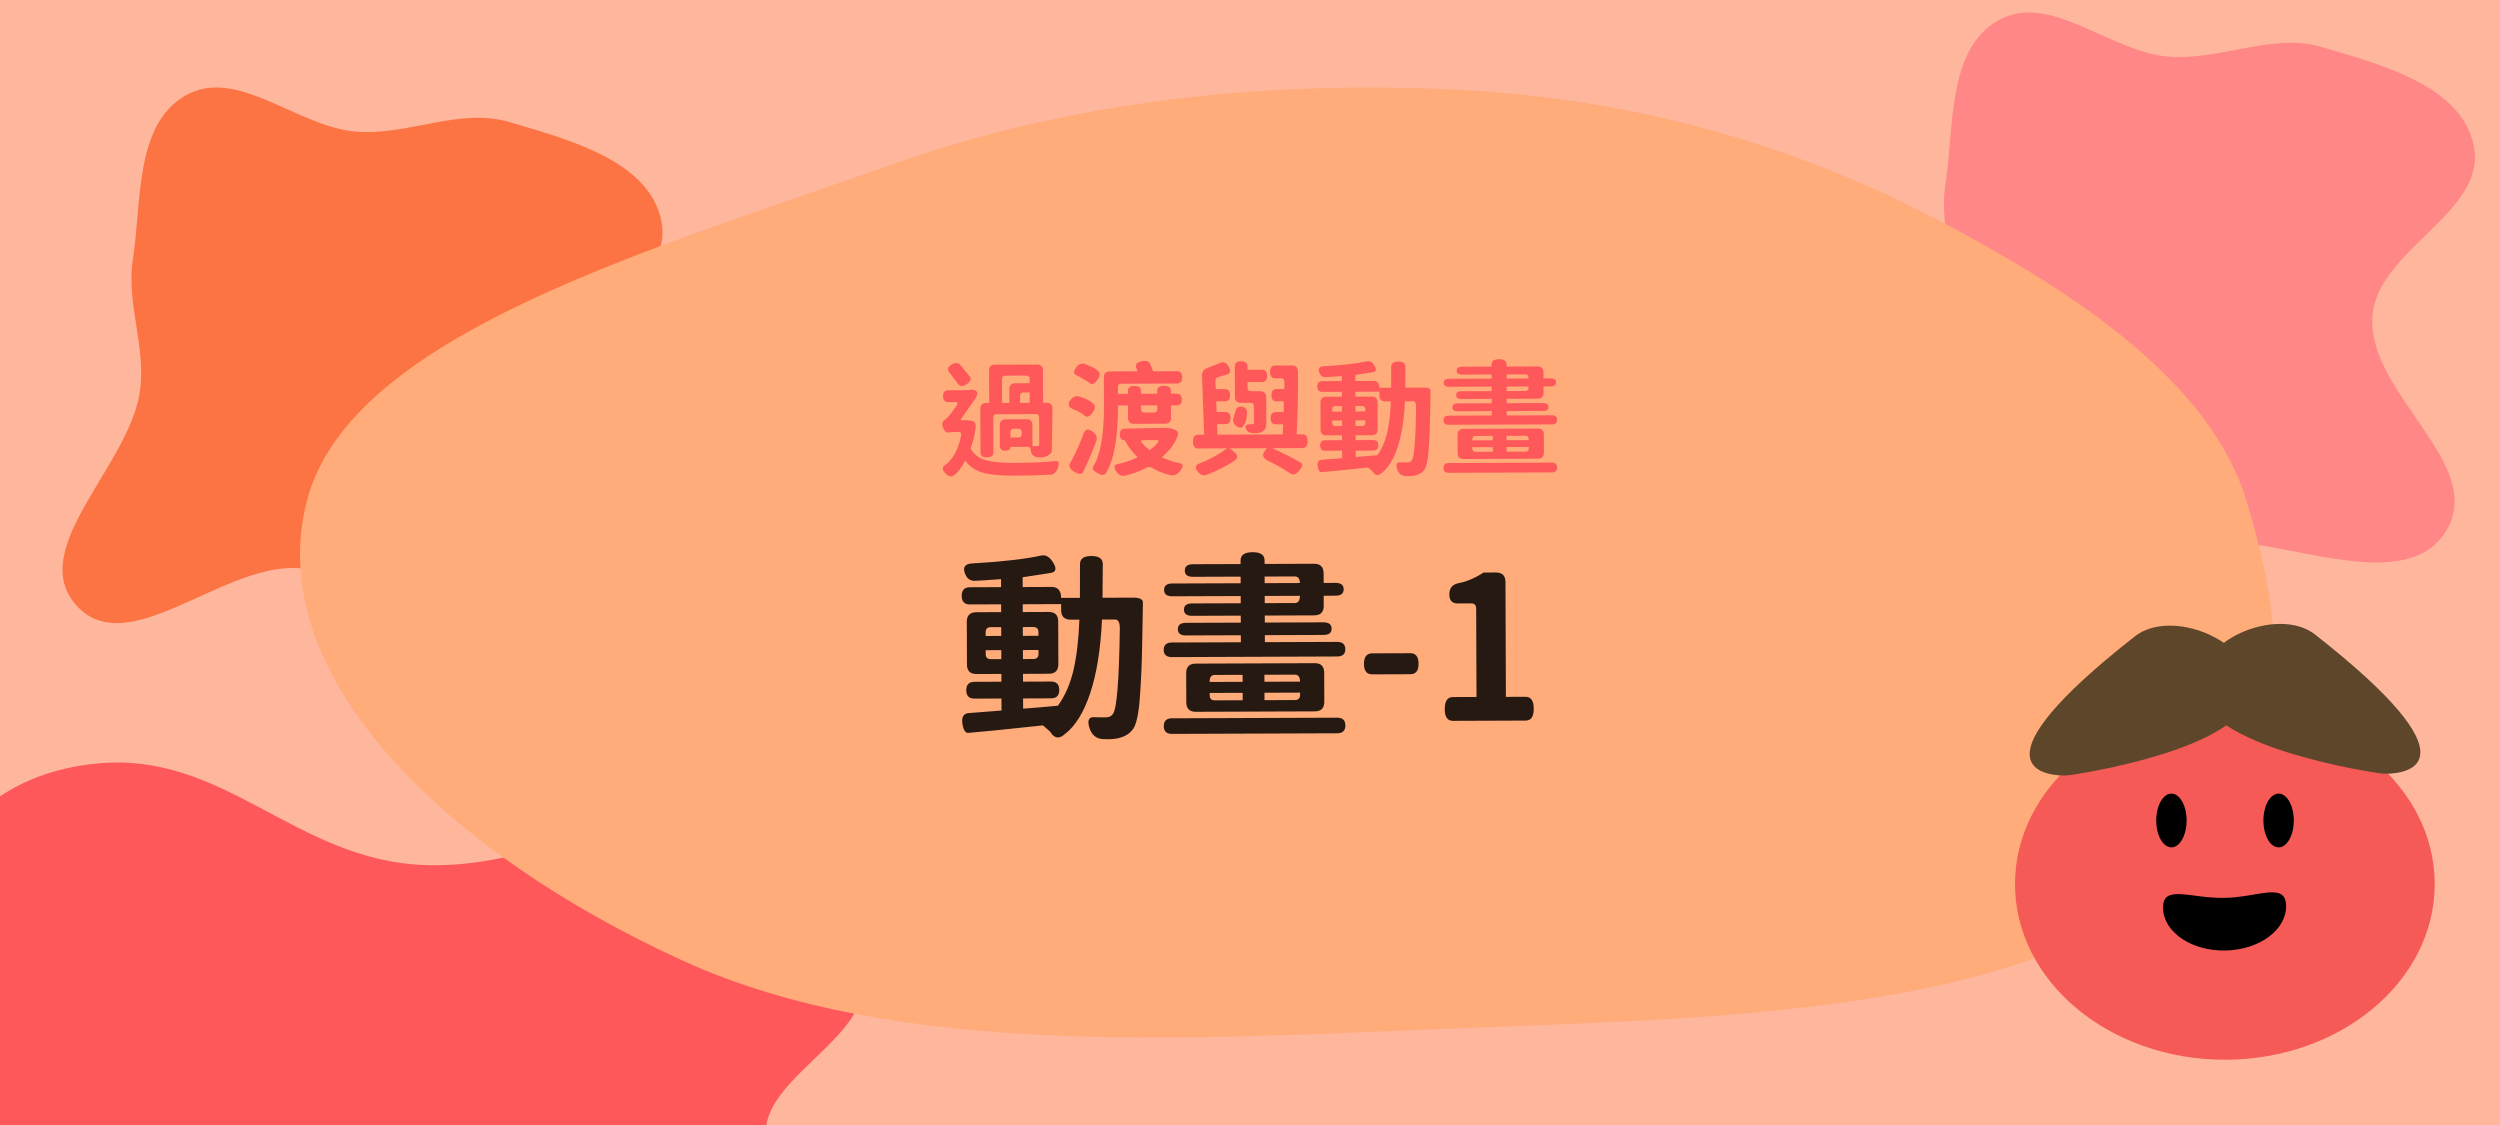
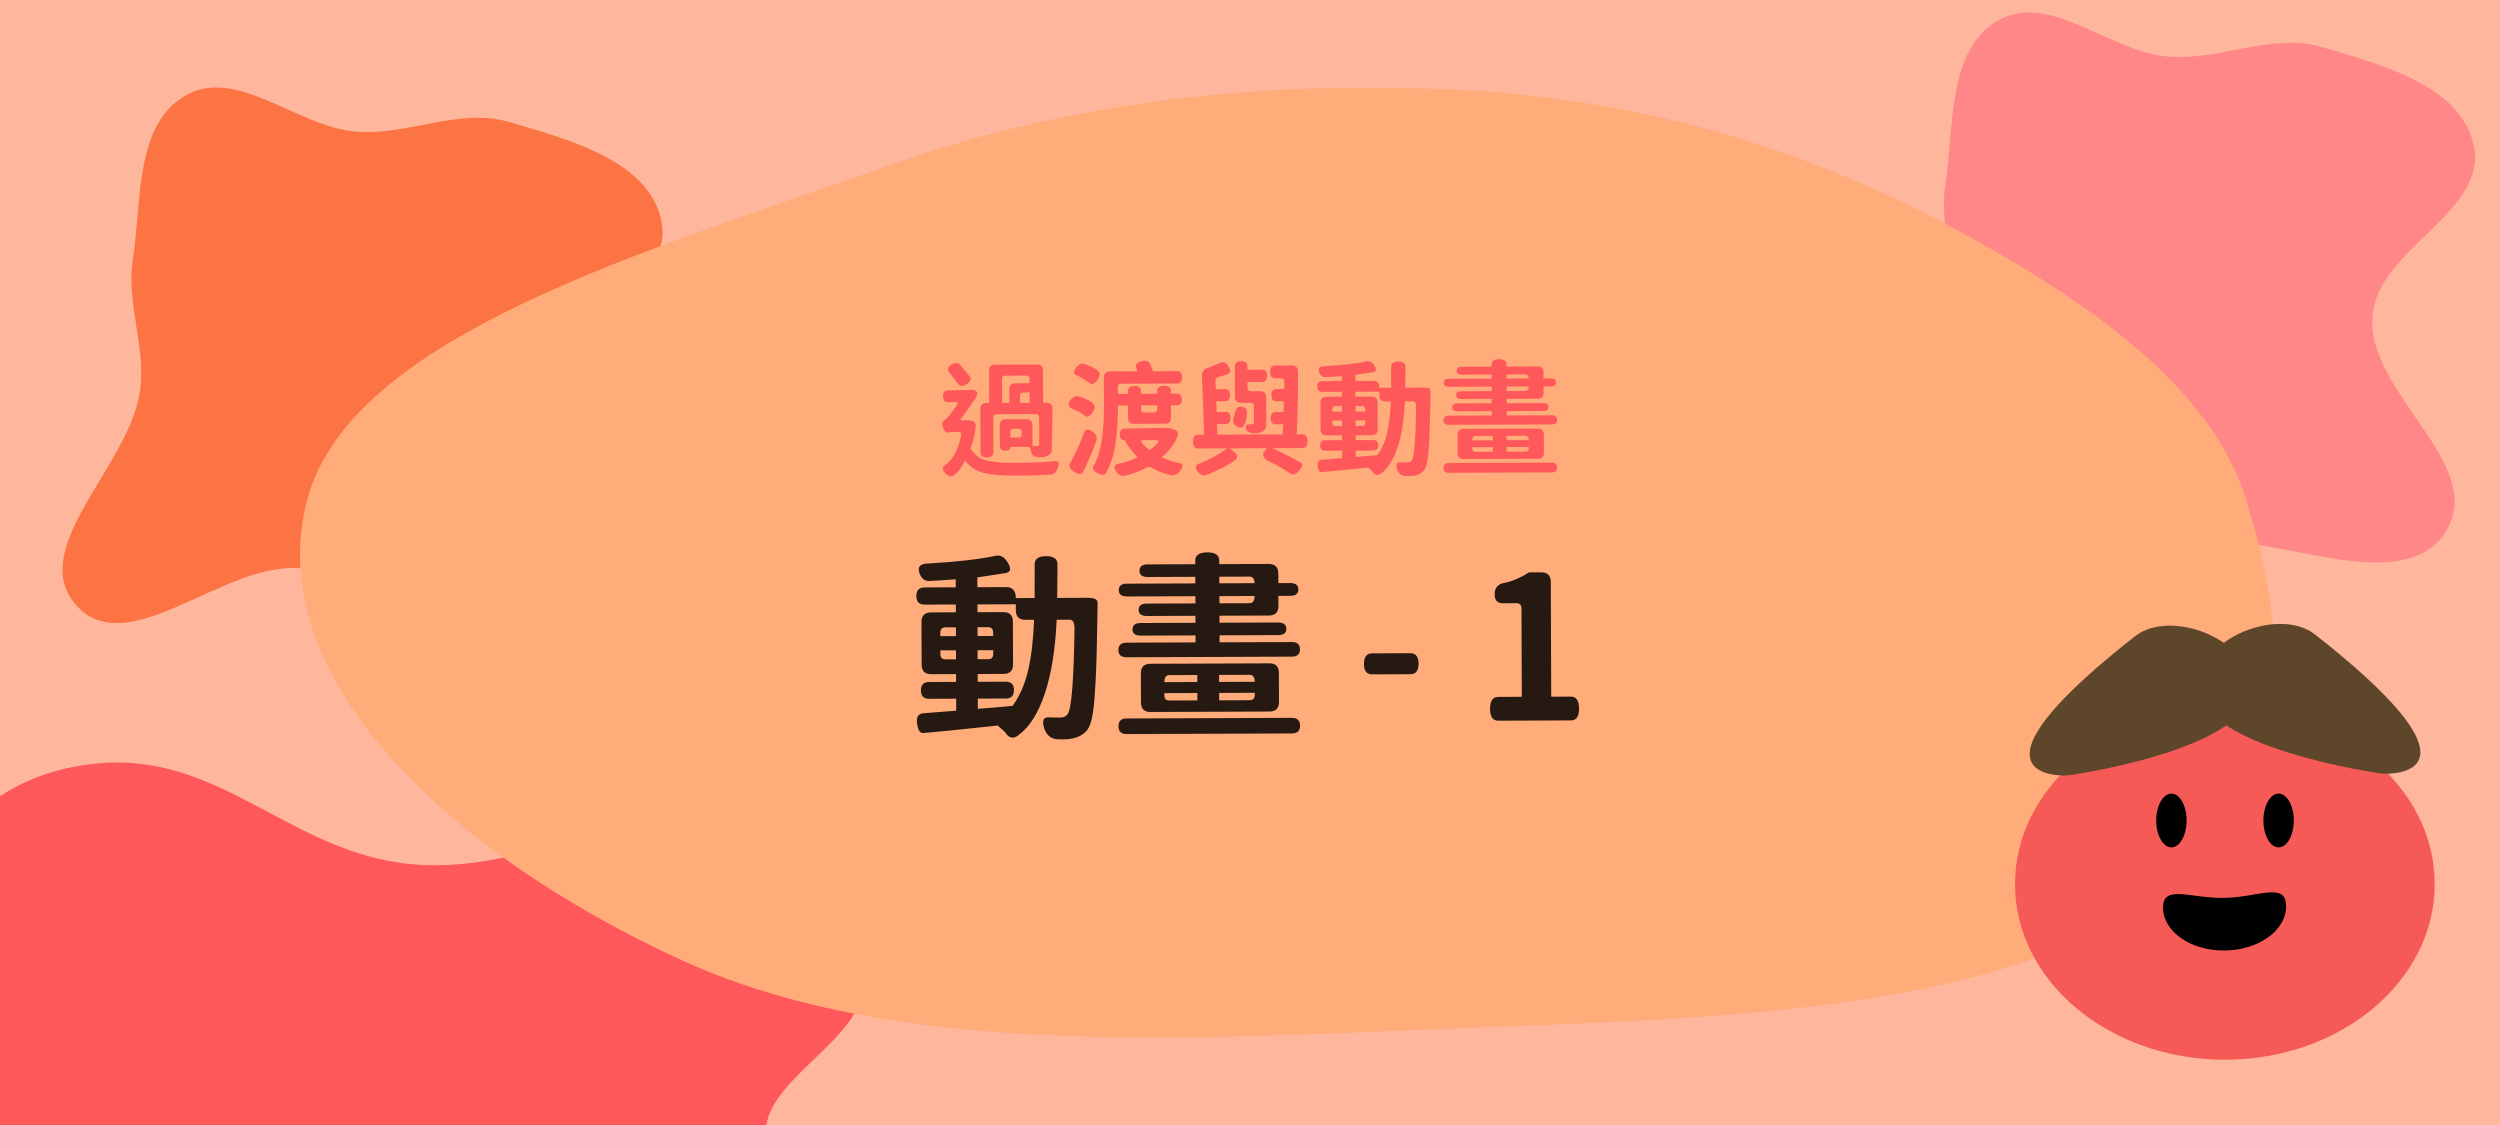
<svg xmlns="http://www.w3.org/2000/svg" width="200" height="90" viewBox="0 0 200 90" fill="none">
  <g clip-path="url(#clip0_2308_7042)">
    <rect width="200" height="90" fill="#FEB79D" />
    <path fill-rule="evenodd" clip-rule="evenodd" d="M-6.18 85.526C-5.521 81.351 -9.948 77.257 -7.655 73.239C-4.948 68.497 -1.652 61.992 7.772 61.078C17.997 60.087 23.6 68.826 33.978 69.205C45.818 69.637 56.588 60.196 66.887 63.237C76.243 66 70.121 74.012 68.975 79.539C68.168 83.434 61.536 86.431 61.267 90.346C60.85 96.397 75.769 103.853 67.023 107.895C58.356 111.9 45.738 103.802 34.253 102.83C27.316 102.243 20.566 103.925 13.618 103.373C4.658 102.66 -7.251 103.227 -11.753 99.17C-16.321 95.052 -6.927 90.254 -6.18 85.526Z" fill="#FE585B" />
    <path fill-rule="evenodd" clip-rule="evenodd" d="M28.474 10.53C32.649 10.872 36.743 8.58 40.761 9.767C45.503 11.168 52.008 12.874 52.922 17.752C53.913 23.046 45.174 25.946 44.795 31.318C44.363 37.447 53.804 43.022 50.763 48.353C48 53.196 39.988 50.027 34.461 49.434C30.566 49.016 27.569 45.584 23.654 45.444C17.603 45.228 10.147 52.951 6.105 48.424C2.1 43.937 10.197 37.406 11.17 31.46C11.758 27.869 10.075 24.375 10.627 20.779C11.34 16.14 10.773 9.976 14.83 7.646C18.948 5.281 23.746 10.143 28.474 10.53Z" fill="#FC7443" />
    <path fill-rule="evenodd" clip-rule="evenodd" d="M173.474 4.53C177.649 4.872 181.743 2.58 185.761 3.767C190.503 5.168 197.008 6.874 197.922 11.752C198.913 17.046 190.174 19.946 189.795 25.318C189.363 31.447 198.804 37.022 195.763 42.353C193 47.196 184.988 44.027 179.461 43.434C175.566 43.016 172.569 39.584 168.654 39.444C162.603 39.228 155.147 46.951 151.105 42.424C147.1 37.937 155.198 31.406 156.17 25.46C156.757 21.869 155.075 18.375 155.627 14.779C156.34 10.14 155.773 3.976 159.83 1.646C163.948 -0.719 168.746 4.143 173.474 4.53Z" fill="#FF8787" />
    <path fill-rule="evenodd" clip-rule="evenodd" d="M117.063 7.205C131.49 7.98 144.155 11.905 154.996 17.578C166.733 23.719 176.896 30.86 179.688 39.971C183.097 51.095 184.354 63.745 171.749 72.255C158.691 81.071 136.857 81.474 117.063 82.25C95.236 83.105 71.899 84.751 54.603 76.845C35.616 68.165 20.857 53.977 24.577 39.971C28.089 26.753 52.105 19.98 71.539 13.095C85.386 8.19 100.98 6.341 117.063 7.205Z" fill="#FFAB7A" />
    <ellipse cx="177.989" cy="70.727" rx="16.788" ry="14.051" fill="#F55A57" />
    <ellipse cx="173.713" cy="65.639" rx="1.215" ry="2.151" fill="black" />
    <ellipse cx="182.288" cy="65.639" rx="1.215" ry="2.151" fill="black" />
    <path d="M173.043 72.643C173.079 74.57 175.312 76.092 178.031 76.041C180.749 75.99 182.924 74.386 182.888 72.458C182.852 70.531 180.67 71.781 177.952 71.831C175.233 71.882 173.007 70.715 173.043 72.643Z" fill="black" />
    <path d="M170.798 50.904C173.679 48.645 180.102 51.191 180.102 55.022C180.103 59.542 168.088 61.623 165.803 61.978C165.554 62.017 165.305 62.044 165.056 62.039C163.427 62.006 157.617 61.237 170.798 50.904Z" fill="#6E5232" />
    <path d="M170.798 50.904C173.679 48.645 180.102 51.191 180.102 55.022C180.103 59.542 168.088 61.623 165.803 61.978C165.554 62.017 165.305 62.044 165.056 62.039C163.427 62.006 157.617 61.237 170.798 50.904Z" fill="url(#paint0_radial_2308_7042)" fill-opacity="0.15" />
    <path d="M185.204 50.763C182.323 48.505 175.9 51.051 175.9 54.881C175.899 59.401 187.914 61.483 190.199 61.837C190.448 61.876 190.697 61.903 190.946 61.898C192.575 61.866 198.385 61.097 185.204 50.763Z" fill="#6E5232" />
    <path d="M185.204 50.763C182.323 48.505 175.9 51.051 175.9 54.881C175.899 59.401 187.914 61.483 190.199 61.837C190.448 61.876 190.697 61.903 190.946 61.898C192.575 61.866 198.385 61.097 185.204 50.763Z" fill="url(#paint1_radial_2308_7042)" fill-opacity="0.15" />
    <path d="M80.418 30.054C80.245 30.055 80.159 30.142 80.159 30.315L80.166 32.235L80.746 32.233L80.743 31.143C80.741 30.823 80.901 30.663 81.221 30.662L82.371 30.657L82.369 30.307C82.369 30.134 82.282 30.047 82.108 30.048L80.418 30.054ZM82.376 32.227L82.373 31.397L81.863 31.399C81.69 31.4 81.604 31.487 81.604 31.66L81.606 32.23L82.376 32.227ZM81.487 35.001C81.653 35 81.736 34.913 81.736 34.74L81.735 34.56C81.734 34.386 81.647 34.3 81.474 34.301L81.084 34.302C80.918 34.303 80.835 34.39 80.835 34.563L80.837 35.003L81.487 35.001ZM79.72 33.137C79.546 33.138 79.46 33.225 79.461 33.398L79.471 36.178C79.472 36.451 79.299 36.589 78.953 36.59C78.613 36.591 78.442 36.455 78.441 36.182L78.428 32.722C78.427 32.402 78.587 32.241 78.906 32.24L79.136 32.239L79.127 29.659C79.126 29.339 79.285 29.179 79.605 29.177L82.965 29.165C83.278 29.164 83.436 29.323 83.437 29.643L83.447 32.223L83.716 32.222C84.043 32.221 84.204 32.384 84.198 32.71L84.141 36.131C84.088 36.258 83.972 36.368 83.792 36.462C83.619 36.556 83.433 36.597 83.233 36.584C82.813 36.599 82.566 36.463 82.491 36.177C82.45 35.904 82.396 35.761 82.329 35.747L80.84 35.753C80.84 35.953 80.697 36.053 80.411 36.054C80.131 36.056 79.99 35.919 79.989 35.646L79.983 34.026C79.982 33.706 80.141 33.545 80.461 33.544L82.111 33.538C82.431 33.537 82.592 33.696 82.593 34.016L82.599 35.686C82.599 35.686 82.733 35.686 82.999 35.685C83.093 35.685 83.139 35.641 83.139 35.554L83.131 33.384C83.13 33.211 83.043 33.125 82.87 33.125L79.72 33.137ZM77.559 30.095C77.733 30.301 77.663 30.511 77.351 30.726C77.045 30.934 76.812 30.931 76.651 30.718L75.927 29.761C75.766 29.542 75.832 29.345 76.125 29.17C76.424 28.989 76.661 29.002 76.835 29.208L77.559 30.095ZM77.212 33.616C77.485 33.609 77.702 33.641 77.862 33.714C78.029 33.78 78.09 33.963 78.044 34.263C77.992 34.737 77.861 35.274 77.65 35.875C77.918 36.347 78.31 36.659 78.823 36.81C79.337 36.955 80.058 37.029 80.984 37.032C82.378 37.027 83.531 36.98 84.444 36.89C84.697 36.862 84.761 37.032 84.636 37.399C84.51 37.766 84.314 37.957 84.048 37.971C83.275 38.021 82.318 38.047 81.178 38.052C80.045 38.056 79.191 37.976 78.617 37.811C78.043 37.653 77.575 37.332 77.214 36.846C76.909 37.434 76.617 37.822 76.338 38.01C76.132 38.184 75.898 38.138 75.637 37.872C75.383 37.613 75.352 37.407 75.545 37.253C76.197 36.817 76.641 36.032 76.876 34.898C76.929 34.671 76.868 34.558 76.695 34.558L76.255 34.56L75.985 34.581C75.759 34.668 75.582 34.552 75.454 34.233C75.326 33.913 75.379 33.693 75.611 33.572L75.791 33.412C75.963 33.231 76.202 32.92 76.507 32.479C76.653 32.272 76.64 32.169 76.466 32.169L75.856 32.171C75.583 32.172 75.446 32.016 75.445 31.703C75.443 31.383 75.579 31.222 75.853 31.221L77.463 31.215L77.533 31.195C77.806 31.154 78.003 31.193 78.123 31.313C78.243 31.433 78.178 31.673 77.926 32.034C77.322 32.903 76.968 33.407 76.861 33.548C76.815 33.608 76.878 33.634 77.052 33.627L77.212 33.616ZM87.807 29.647C88.028 29.813 88.022 30.06 87.79 30.387C87.558 30.715 87.348 30.802 87.161 30.649C87.181 30.636 87.027 30.533 86.7 30.341C86.379 30.142 86.182 30.033 86.108 30.013C85.875 29.901 85.867 29.698 86.086 29.403C86.305 29.103 86.565 29.018 86.865 29.151C87.332 29.322 87.646 29.488 87.807 29.647ZM87.407 32.249C87.641 32.414 87.641 32.664 87.409 32.998C87.184 33.333 86.968 33.417 86.76 33.251C86.613 33.092 86.282 32.906 85.768 32.695C85.461 32.549 85.414 32.326 85.626 32.025C85.838 31.724 86.094 31.63 86.395 31.742C86.875 31.894 87.213 32.063 87.407 32.249ZM86.715 34.631C86.834 34.324 87.054 34.283 87.375 34.509C87.703 34.734 87.813 34.99 87.708 35.278C87.417 36.065 87.074 36.873 86.677 37.701C86.564 37.962 86.325 37.979 85.957 37.754C85.596 37.529 85.475 37.306 85.594 37.085C86.005 36.357 86.379 35.539 86.715 34.631ZM92.577 32.429L91.287 32.434L91.288 32.744C91.289 32.917 91.376 33.004 91.549 33.003L92.319 33C92.493 33 92.579 32.913 92.579 32.739L92.577 32.429ZM90.237 32.438L89.437 32.441C89.447 35.021 89.12 36.829 88.457 37.865C88.358 38.045 88.141 38.042 87.807 37.857C87.473 37.672 87.356 37.492 87.455 37.318C88.039 36.41 88.326 34.779 88.317 32.425L88.309 30.195C88.308 29.875 88.467 29.715 88.787 29.713L91.007 29.705L90.896 29.406C90.808 29.153 90.951 28.985 91.324 28.904C91.697 28.816 91.931 28.898 92.025 29.151L92.247 29.701L94.157 29.694C94.43 29.692 94.568 29.859 94.569 30.192C94.57 30.519 94.434 30.683 94.161 30.683L89.691 30.7C89.518 30.701 89.431 30.788 89.432 30.961L89.434 31.511L90.234 31.508L90.233 31.288C90.232 31.015 90.405 30.877 90.751 30.876C91.105 30.875 91.282 31.011 91.283 31.284L91.284 31.504L92.574 31.499L92.573 31.279C92.572 31.006 92.755 30.869 93.121 30.867C93.488 30.866 93.672 31.002 93.673 31.275L93.674 31.495L94.134 31.494C94.407 31.493 94.544 31.649 94.546 31.962C94.547 32.269 94.411 32.423 94.137 32.424L93.677 32.425L93.681 33.425C93.682 33.739 93.523 33.896 93.203 33.897L90.723 33.906C90.403 33.907 90.242 33.751 90.241 33.438L90.237 32.438ZM92.618 35.419C92.731 35.279 92.701 35.209 92.528 35.21L91.458 35.214C91.284 35.214 91.248 35.281 91.348 35.414C91.449 35.567 91.656 35.763 91.971 36.002C92.29 35.774 92.506 35.58 92.618 35.419ZM93.224 34.227C93.497 34.226 93.754 34.278 93.995 34.384C94.235 34.49 94.299 34.673 94.187 34.933C93.995 35.474 93.581 36.026 92.943 36.588C93.51 36.839 93.988 36.994 94.374 37.053C94.661 37.105 94.685 37.295 94.447 37.623C94.208 37.957 93.938 38.084 93.638 38.005C93.084 37.888 92.597 37.696 92.176 37.431C92.016 37.338 91.852 37.335 91.686 37.423C91.2 37.698 90.641 37.907 90.008 38.049C89.715 38.123 89.471 38.001 89.277 37.682C89.089 37.362 89.138 37.175 89.425 37.121C89.904 37.033 90.434 36.854 91.013 36.585C90.598 36.187 90.253 35.731 89.978 35.219C89.718 35.22 89.587 35.067 89.586 34.761C89.585 34.447 89.721 34.29 89.994 34.289L93.224 34.227ZM100.313 33.841L100.308 32.481C100.307 32.307 100.22 32.221 100.047 32.222L99.277 32.225C98.957 32.226 98.796 32.066 98.795 31.746L98.786 29.316C98.785 29.043 98.951 28.906 99.284 28.904C99.624 28.903 99.795 29.039 99.796 29.313L99.797 29.583L100.957 29.578C101.23 29.577 101.367 29.74 101.369 30.067C101.37 30.393 101.234 30.557 100.96 30.558L99.8 30.563L99.802 31.033C99.803 31.206 99.89 31.292 100.063 31.292L100.813 31.299C101.133 31.298 101.294 31.457 101.295 31.777L101.303 33.837C101.303 34.044 101.277 34.197 101.224 34.297C101.178 34.398 101.078 34.485 100.925 34.559C100.772 34.632 100.589 34.666 100.376 34.66C100.002 34.669 99.772 34.553 99.684 34.313C99.597 34.067 99.69 33.943 99.963 33.942L100.143 33.941C100.256 33.948 100.313 33.914 100.313 33.841ZM98.849 32.856C98.915 32.596 99.094 32.492 99.388 32.544C99.681 32.59 99.802 32.803 99.75 33.183C99.725 33.563 99.636 33.853 99.483 34.054C99.384 34.248 99.207 34.268 98.954 34.116C98.7 33.957 98.606 33.747 98.671 33.487L98.849 32.856ZM102.616 34.752L102.663 33.942L102.063 33.944C101.79 33.945 101.652 33.782 101.651 33.456C101.65 33.129 101.786 32.965 102.059 32.964L102.699 32.962L102.696 32.102L102.126 32.104C101.853 32.105 101.716 31.942 101.714 31.616C101.713 31.289 101.849 31.125 102.123 31.124L102.753 31.122L102.75 30.522C102.75 30.348 102.663 30.262 102.489 30.263L102.019 30.264C101.746 30.265 101.609 30.096 101.607 29.756C101.606 29.416 101.742 29.245 102.016 29.244L103.366 29.239C103.686 29.238 103.843 29.418 103.838 29.778C103.85 31.464 103.817 33.121 103.736 34.748L104.196 34.746C104.469 34.745 104.607 34.928 104.608 35.295C104.609 35.661 104.473 35.845 104.2 35.846L101.79 35.855C102.859 36.351 103.613 36.739 104.054 37.017C104.248 37.13 104.212 37.336 103.947 37.637C103.688 37.945 103.451 38.029 103.238 37.89C102.67 37.499 102.078 37.161 101.464 36.877C101.036 36.658 100.942 36.392 101.181 36.078L101.35 35.857L98.38 35.868L98.761 36.176C99.069 36.429 99.046 36.669 98.694 36.897C98.175 37.252 97.463 37.611 96.558 37.975C96.285 38.096 96.035 38.007 95.807 37.708C95.586 37.415 95.618 37.212 95.905 37.097C96.71 36.794 97.465 36.385 98.17 35.869L95.85 35.877C95.577 35.878 95.439 35.696 95.438 35.329C95.437 34.962 95.573 34.778 95.846 34.777L96.336 34.776L96.159 30.066C96.151 29.766 96.283 29.562 96.556 29.455L97.675 29.011C97.928 28.916 98.138 29.032 98.306 29.358C98.481 29.677 98.438 29.874 98.178 29.949L97.469 30.161C97.309 30.209 97.23 30.316 97.23 30.482L97.263 31.132L97.993 31.129C98.266 31.128 98.403 31.291 98.404 31.618C98.406 31.938 98.269 32.098 97.996 32.099L97.296 32.102L97.329 32.962L98.029 32.959C98.303 32.958 98.44 33.121 98.441 33.448C98.442 33.768 98.306 33.928 98.033 33.929L97.363 33.932L97.396 34.772L102.616 34.752ZM108.451 36.051L108.453 36.561C108.866 36.532 109.446 36.484 110.192 36.414C110.557 35.906 110.818 35.305 110.976 34.611C111.133 33.917 111.23 33.084 111.266 32.11L110.836 32.112C110.516 32.113 110.356 31.953 110.354 31.634L110.353 31.334L108.433 31.341L108.435 31.731L109.725 31.726C110.045 31.725 110.205 31.881 110.207 32.194L110.215 34.334C110.216 34.654 110.056 34.815 109.736 34.816L108.446 34.821L108.448 35.211L109.848 35.205C110.121 35.204 110.258 35.344 110.259 35.624C110.26 35.904 110.124 36.044 109.851 36.045L108.451 36.051ZM106.583 33.837C106.583 34.004 106.67 34.087 106.844 34.087L107.364 34.085L107.362 33.635L106.582 33.638L106.583 33.837ZM109.222 33.628L108.442 33.631L108.444 34.081L108.964 34.079C109.137 34.078 109.223 33.994 109.223 33.828L109.222 33.628ZM108.439 32.921L109.219 32.918L109.219 32.738C109.218 32.564 109.131 32.478 108.958 32.479L108.438 32.481L108.439 32.921ZM106.838 32.486C106.664 32.487 106.578 32.574 106.579 32.748L106.579 32.928L107.359 32.925L107.358 32.485L106.838 32.486ZM112.422 31.016L113.962 31.01C114.289 31.009 114.449 31.095 114.443 31.268C114.437 31.528 114.426 32.132 114.41 33.078C114.394 34.192 114.354 35.159 114.291 35.979C114.234 36.799 114.122 37.33 113.957 37.57C113.791 37.811 113.535 37.968 113.188 38.043C112.988 38.084 112.758 38.098 112.498 38.086C112.132 38.087 111.888 37.898 111.766 37.518C111.652 37.139 111.738 36.962 112.024 36.987C112.104 36.994 112.298 36.996 112.604 36.995C112.751 36.995 112.864 36.938 112.944 36.824C113.136 36.577 113.251 35.159 113.288 32.573C113.293 32.259 113.213 32.103 113.046 32.103L112.396 32.106C112.328 33.58 112.133 34.804 111.81 35.778C111.487 36.753 111.059 37.441 110.528 37.843C110.275 38.071 110.052 38.055 109.857 37.795C109.877 37.775 109.74 37.642 109.446 37.397C107.527 37.604 106.287 37.729 105.727 37.771C105.567 37.791 105.463 37.635 105.415 37.302C105.368 36.969 105.48 36.795 105.754 36.781L107.373 36.655L107.371 36.055L106.021 36.06C105.748 36.061 105.61 35.921 105.609 35.641C105.608 35.361 105.744 35.221 106.018 35.22L107.368 35.215L107.366 34.825L106.126 34.829C105.806 34.83 105.646 34.674 105.645 34.361L105.637 32.221C105.635 31.901 105.795 31.74 106.115 31.739L107.355 31.735L107.353 31.345L105.793 31.35C105.52 31.351 105.383 31.209 105.382 30.922C105.381 30.635 105.517 30.491 105.79 30.49L107.35 30.485L107.349 30.085C106.702 30.134 106.259 30.162 106.019 30.169C105.779 30.17 105.615 30.031 105.527 29.751C105.44 29.472 105.563 29.321 105.896 29.3C107.389 29.215 108.542 29.084 109.354 28.907C109.588 28.853 109.791 28.976 109.966 29.275C110.14 29.568 110.094 29.734 109.828 29.775L108.428 29.991L108.43 30.481L109.87 30.475C110.19 30.474 110.351 30.657 110.352 31.023L111.292 31.02L111.296 29.34C111.295 29.067 111.484 28.929 111.864 28.928C112.244 28.927 112.435 29.062 112.436 29.336L112.422 31.016ZM115.897 37.823C115.624 37.824 115.487 37.694 115.486 37.434C115.485 37.175 115.621 37.044 115.895 37.043L124.155 37.012C124.428 37.011 124.565 37.141 124.566 37.401C124.567 37.661 124.431 37.791 124.157 37.792L115.897 37.823ZM122.298 35.209C122.297 34.976 122.21 34.86 122.037 34.86L120.517 34.866L120.518 35.216L122.298 35.209ZM122.041 36.13C122.215 36.13 122.301 36.043 122.3 35.869L122.3 35.759L120.52 35.766L120.521 36.136L122.041 36.13ZM117.78 35.776L117.78 35.886C117.781 36.059 117.865 36.146 118.031 36.145L119.431 36.14L119.43 35.77L117.78 35.776ZM118.027 34.875C117.86 34.876 117.777 34.993 117.778 35.226L119.428 35.22L119.427 34.87L118.027 34.875ZM116.606 34.79C116.605 34.47 116.764 34.31 117.084 34.309L123.034 34.286C123.348 34.285 123.505 34.445 123.506 34.765L123.512 36.215C123.513 36.535 123.353 36.695 123.033 36.697L117.083 36.719C116.77 36.72 116.613 36.56 116.612 36.24L116.606 34.79ZM120.532 30.926L120.533 31.286L122.033 31.28C122.207 31.28 122.293 31.159 122.292 30.919L120.532 30.926ZM120.528 29.956L120.53 30.286L122.29 30.279C122.289 30.059 122.202 29.95 122.028 29.95L120.528 29.956ZM120.541 33.236L124.15 33.222C124.424 33.221 124.561 33.344 124.562 33.591C124.563 33.831 124.427 33.951 124.153 33.952L115.893 33.983C115.62 33.984 115.483 33.864 115.482 33.624C115.481 33.378 115.617 33.254 115.891 33.253L119.341 33.24L119.339 32.89L116.599 32.9C116.326 32.901 116.189 32.798 116.188 32.592C116.187 32.379 116.324 32.271 116.597 32.27L119.337 32.26L119.336 31.91L116.906 31.919C116.632 31.92 116.495 31.817 116.494 31.611C116.494 31.404 116.63 31.3 116.903 31.299L119.333 31.29L119.332 30.93L115.912 30.943C115.639 30.944 115.502 30.838 115.501 30.624C115.5 30.411 115.636 30.304 115.91 30.303L119.33 30.29L119.328 29.96L116.948 29.969C116.675 29.97 116.538 29.867 116.537 29.661C116.536 29.447 116.673 29.34 116.946 29.339L119.326 29.33L119.325 29.15C119.324 28.877 119.524 28.739 119.924 28.738C120.324 28.736 120.524 28.872 120.525 29.146L120.526 29.326L122.996 29.317C123.316 29.315 123.477 29.475 123.478 29.795L123.48 30.275L124.07 30.273C124.343 30.272 124.48 30.378 124.481 30.591C124.482 30.805 124.345 30.912 124.072 30.913L123.482 30.915L123.484 31.415C123.485 31.735 123.326 31.895 123.006 31.897L120.536 31.906L120.537 32.256L123.467 32.245C123.74 32.244 123.877 32.35 123.878 32.563C123.879 32.77 123.743 32.874 123.469 32.875L120.539 32.886L120.541 33.236Z" fill="#FE585B" />
-     <path d="M81.847 55.876L81.85 56.692C82.511 56.647 83.439 56.569 84.633 56.457C85.216 55.645 85.634 54.683 85.886 53.573C86.138 52.462 86.293 51.129 86.351 49.571L85.663 49.574C85.151 49.575 84.894 49.32 84.892 48.808L84.891 48.328L81.819 48.34L81.821 48.964L83.885 48.956C84.397 48.954 84.654 49.204 84.656 49.705L84.668 53.129C84.67 53.641 84.415 53.898 83.903 53.9L81.839 53.908L81.842 54.532L84.082 54.523C84.519 54.522 84.739 54.745 84.74 55.193C84.742 55.641 84.524 55.866 84.087 55.867L81.847 55.876ZM78.858 52.335C78.859 52.601 78.998 52.734 79.275 52.733L80.107 52.73L80.104 52.01L78.856 52.015L78.858 52.335ZM83.08 51.999L81.832 52.004L81.835 52.724L82.667 52.721C82.944 52.72 83.082 52.586 83.082 52.319L83.08 51.999ZM81.828 50.868L83.076 50.863L83.075 50.575C83.074 50.298 82.935 50.16 82.657 50.161L81.826 50.164L81.828 50.868ZM79.266 50.173C78.988 50.174 78.85 50.313 78.851 50.591L78.852 50.879L80.1 50.874L80.097 50.17L79.266 50.173ZM88.201 47.82L90.665 47.811C91.188 47.809 91.444 47.947 91.434 48.224C91.425 48.64 91.407 49.606 91.381 51.12C91.356 52.902 91.292 54.449 91.19 55.761C91.099 57.073 90.921 57.922 90.656 58.307C90.391 58.692 89.981 58.944 89.427 59.064C89.107 59.129 88.739 59.151 88.323 59.132C87.736 59.134 87.346 58.831 87.151 58.224C86.968 57.617 87.106 57.334 87.564 57.374C87.692 57.385 88.002 57.389 88.492 57.387C88.727 57.386 88.908 57.295 89.035 57.113C89.343 56.717 89.527 54.45 89.586 50.311C89.595 49.81 89.466 49.559 89.199 49.56L88.159 49.564C88.051 51.922 87.738 53.88 87.221 55.44C86.704 56.999 86.02 58.1 85.169 58.743C84.765 59.108 84.408 59.082 84.097 58.667C84.129 58.635 83.909 58.423 83.439 58.03C80.368 58.361 78.385 58.561 77.489 58.628C77.233 58.661 77.067 58.411 76.99 57.878C76.913 57.345 77.094 57.067 77.531 57.044L80.122 56.842L80.119 55.882L77.959 55.89C77.521 55.892 77.302 55.669 77.3 55.221C77.299 54.773 77.516 54.548 77.954 54.546L80.114 54.538L80.111 53.914L78.127 53.922C77.615 53.923 77.359 53.674 77.357 53.172L77.344 49.748C77.342 49.236 77.597 48.979 78.109 48.977L80.093 48.97L80.091 48.346L77.595 48.355C77.157 48.357 76.938 48.129 76.936 47.67C76.934 47.211 77.152 46.981 77.59 46.979L80.086 46.97L80.083 46.33C79.049 46.409 78.34 46.454 77.956 46.466C77.572 46.468 77.31 46.245 77.169 45.797C77.029 45.349 77.225 45.109 77.759 45.075C80.147 44.938 81.992 44.728 83.292 44.446C83.665 44.359 83.991 44.556 84.27 45.035C84.55 45.503 84.476 45.77 84.049 45.836L81.811 46.18L81.814 46.964L84.118 46.955C84.63 46.953 84.887 47.246 84.889 47.832L86.393 47.827L86.399 45.139C86.397 44.701 86.701 44.482 87.308 44.479C87.916 44.477 88.221 44.695 88.223 45.132L88.201 47.82ZM93.761 58.712C93.324 58.713 93.105 58.506 93.103 58.09C93.101 57.674 93.319 57.465 93.757 57.464L106.973 57.415C107.41 57.413 107.629 57.62 107.631 58.036C107.632 58.452 107.415 58.661 106.977 58.663L93.761 58.712ZM104.002 54.53C104 54.156 103.861 53.97 103.584 53.971L101.152 53.98L101.154 54.54L104.002 54.53ZM103.591 56.003C103.869 56.002 104.007 55.863 104.006 55.586L104.005 55.41L101.157 55.42L101.159 56.012L103.591 56.003ZM96.773 55.436L96.774 55.612C96.775 55.89 96.909 56.028 97.175 56.027L99.415 56.019L99.413 55.427L96.773 55.436ZM97.168 53.995C96.901 53.996 96.769 54.183 96.77 54.556L99.41 54.547L99.408 53.987L97.168 53.995ZM94.895 53.859C94.893 53.347 95.148 53.09 95.66 53.089L105.18 53.053C105.682 53.051 105.933 53.306 105.935 53.818L105.944 56.138C105.946 56.65 105.691 56.907 105.179 56.909L95.659 56.944C95.157 56.946 94.906 56.691 94.904 56.179L94.895 53.859ZM101.176 47.676L101.179 48.252L103.579 48.243C103.856 48.242 103.994 48.05 103.992 47.666L101.176 47.676ZM101.171 46.124L101.173 46.652L103.989 46.642C103.987 46.29 103.848 46.114 103.571 46.115L101.171 46.124ZM101.19 51.372L106.966 51.351C107.403 51.349 107.623 51.545 107.624 51.94C107.626 52.324 107.408 52.517 106.97 52.519L93.754 52.568C93.317 52.569 93.098 52.378 93.096 51.994C93.095 51.599 93.313 51.401 93.75 51.4L99.27 51.379L99.268 50.819L94.884 50.835C94.447 50.837 94.228 50.672 94.226 50.342C94.225 50 94.443 49.829 94.88 49.827L99.264 49.811L99.262 49.251L95.374 49.266C94.937 49.267 94.718 49.103 94.716 48.772C94.715 48.441 94.933 48.275 95.371 48.273L99.259 48.259L99.256 47.683L93.784 47.703C93.347 47.705 93.128 47.535 93.127 47.194C93.125 46.852 93.343 46.681 93.781 46.679L99.253 46.659L99.251 46.131L95.443 46.145C95.005 46.147 94.786 45.982 94.785 45.652C94.784 45.31 95.002 45.139 95.439 45.137L99.247 45.123L99.246 44.835C99.244 44.398 99.564 44.178 100.203 44.176C100.843 44.173 101.164 44.391 101.166 44.828L101.167 45.116L105.119 45.101C105.631 45.099 105.888 45.355 105.89 45.867L105.893 46.635L106.837 46.631C107.274 46.629 107.493 46.799 107.494 47.141C107.496 47.482 107.278 47.653 106.84 47.655L105.896 47.658L105.899 48.459C105.901 48.971 105.646 49.227 105.134 49.229L101.182 49.244L101.184 49.804L105.872 49.787C106.31 49.785 106.529 49.955 106.53 50.296C106.531 50.627 106.313 50.793 105.876 50.795L101.188 50.812L101.19 51.372ZM109.776 53.948C109.338 53.95 109.119 53.673 109.117 53.119C109.115 52.553 109.332 52.27 109.77 52.268L112.825 52.257C113.263 52.255 113.483 52.537 113.485 53.102C113.487 53.657 113.269 53.935 112.832 53.937L109.776 53.948ZM116.239 57.668C115.802 57.67 115.582 57.356 115.58 56.727C115.578 56.087 115.795 55.766 116.232 55.764L118.12 55.757L118.094 48.685C118.093 48.408 117.959 48.27 117.693 48.271L116.605 48.275C116.167 48.276 115.948 48.037 115.946 47.557C115.944 47.067 116.178 46.767 116.647 46.659C117.286 46.55 117.968 46.264 118.691 45.803L119.667 45.799C120.179 45.798 120.436 46.053 120.438 46.565L120.472 55.748L122.04 55.743C122.478 55.741 122.698 56.06 122.7 56.7C122.702 57.33 122.485 57.645 122.047 57.647L116.239 57.668Z" fill="black" fill-opacity="0.85" />
+     <path d="M78.222 55.889L78.225 56.705C78.886 56.66 79.814 56.582 81.008 56.471C81.592 55.658 82.009 54.696 82.261 53.586C82.513 52.476 82.668 51.142 82.726 49.584L82.038 49.587C81.526 49.589 81.269 49.334 81.267 48.822L81.266 48.342L78.194 48.353L78.196 48.977L80.26 48.969C80.772 48.968 81.029 49.217 81.031 49.719L81.044 53.143C81.046 53.655 80.79 53.912 80.278 53.913L78.214 53.921L78.217 54.545L80.457 54.537C80.894 54.535 81.114 54.758 81.115 55.206C81.117 55.654 80.899 55.879 80.462 55.881L78.222 55.889ZM75.233 52.348C75.234 52.615 75.373 52.748 75.65 52.747L76.482 52.744L76.479 52.024L75.231 52.028L75.233 52.348ZM79.455 52.013L78.207 52.017L78.21 52.737L79.042 52.734C79.319 52.733 79.457 52.599 79.457 52.333L79.455 52.013ZM78.203 50.881L79.451 50.877L79.45 50.589C79.449 50.311 79.31 50.173 79.032 50.174L78.201 50.177L78.203 50.881ZM75.641 50.187C75.363 50.188 75.225 50.327 75.226 50.604L75.227 50.892L76.475 50.888L76.473 50.184L75.641 50.187ZM84.576 47.834L87.04 47.824C87.563 47.822 87.819 47.96 87.809 48.237C87.8 48.654 87.782 49.619 87.756 51.134C87.731 52.915 87.667 54.462 87.565 55.775C87.474 57.087 87.296 57.935 87.031 58.321C86.766 58.706 86.356 58.958 85.802 59.077C85.482 59.142 85.114 59.165 84.698 59.145C84.111 59.147 83.721 58.845 83.526 58.237C83.343 57.63 83.481 57.347 83.939 57.388C84.067 57.398 84.377 57.402 84.867 57.401C85.102 57.4 85.283 57.308 85.41 57.127C85.718 56.731 85.902 54.463 85.961 50.324C85.97 49.823 85.841 49.573 85.574 49.574L84.534 49.578C84.426 51.935 84.113 53.894 83.596 55.453C83.079 57.013 82.395 58.114 81.544 58.757C81.14 59.121 80.783 59.096 80.472 58.681C80.504 58.649 80.284 58.436 79.814 58.043C76.743 58.375 74.76 58.574 73.864 58.641C73.608 58.674 73.442 58.424 73.365 57.891C73.288 57.358 73.469 57.08 73.906 57.057L76.497 56.855L76.494 55.895L74.334 55.904C73.896 55.905 73.677 55.682 73.675 55.234C73.674 54.786 73.891 54.561 74.329 54.56L76.489 54.552L76.486 53.928L74.502 53.935C73.99 53.937 73.734 53.687 73.732 53.186L73.719 49.762C73.717 49.25 73.972 48.993 74.484 48.991L76.468 48.984L76.466 48.36L73.97 48.369C73.532 48.37 73.313 48.142 73.311 47.683C73.31 47.225 73.527 46.995 73.965 46.993L76.461 46.984L76.458 46.344C75.424 46.422 74.715 46.467 74.331 46.48C73.947 46.481 73.685 46.258 73.544 45.81C73.404 45.363 73.6 45.122 74.134 45.088C76.522 44.951 78.367 44.742 79.667 44.46C80.04 44.373 80.366 44.569 80.646 45.048C80.925 45.516 80.851 45.783 80.424 45.849L78.186 46.193L78.189 46.977L80.493 46.969C81.005 46.967 81.262 47.259 81.264 47.846L82.768 47.84L82.774 45.152C82.772 44.715 83.076 44.495 83.683 44.493C84.291 44.491 84.596 44.708 84.598 45.145L84.576 47.834ZM90.136 58.725C89.699 58.727 89.48 58.519 89.478 58.103C89.477 57.687 89.694 57.479 90.132 57.477L103.348 57.428C103.785 57.426 104.004 57.634 104.006 58.05C104.007 58.466 103.79 58.674 103.352 58.676L90.136 58.725ZM100.377 54.543C100.375 54.17 100.236 53.983 99.959 53.985L97.527 53.994L97.529 54.554L100.377 54.543ZM99.966 56.017C100.244 56.016 100.382 55.876 100.381 55.599L100.38 55.423L97.532 55.434L97.534 56.026L99.966 56.017ZM93.148 55.45L93.149 55.626C93.15 55.903 93.284 56.041 93.55 56.04L95.79 56.032L95.788 55.44L93.148 55.45ZM93.543 54.008C93.276 54.009 93.144 54.197 93.145 54.57L95.785 54.56L95.783 54L93.543 54.008ZM91.27 53.873C91.268 53.361 91.523 53.104 92.035 53.102L101.555 53.067C102.057 53.065 102.308 53.32 102.31 53.832L102.319 56.152C102.321 56.664 102.066 56.921 101.554 56.923L92.034 56.958C91.532 56.96 91.281 56.705 91.279 56.193L91.27 53.873ZM97.552 47.689L97.554 48.265L99.954 48.257C100.231 48.255 100.369 48.063 100.367 47.679L97.552 47.689ZM97.546 46.137L97.548 46.665L100.364 46.655C100.362 46.303 100.223 46.127 99.946 46.129L97.546 46.137ZM97.565 51.385L103.341 51.364C103.778 51.362 103.998 51.559 103.999 51.954C104.001 52.338 103.783 52.53 103.345 52.532L90.129 52.581C89.692 52.583 89.473 52.391 89.471 52.007C89.47 51.613 89.688 51.415 90.125 51.413L95.645 51.392L95.643 50.833L91.259 50.849C90.822 50.85 90.603 50.686 90.601 50.355C90.6 50.014 90.818 49.842 91.255 49.841L95.639 49.825L95.637 49.264L91.749 49.279C91.312 49.281 91.093 49.116 91.091 48.785C91.09 48.455 91.308 48.289 91.746 48.287L95.634 48.273L95.632 47.697L90.159 47.717C89.722 47.718 89.503 47.549 89.502 47.207C89.5 46.866 89.718 46.694 90.156 46.693L95.628 46.673L95.626 46.145L91.818 46.159C91.38 46.16 91.161 45.996 91.16 45.665C91.159 45.324 91.377 45.152 91.814 45.151L95.622 45.137L95.621 44.849C95.619 44.411 95.939 44.191 96.579 44.189C97.219 44.187 97.539 44.404 97.541 44.842L97.542 45.13L101.494 45.115C102.006 45.113 102.263 45.368 102.265 45.88L102.268 46.648L103.212 46.644C103.649 46.643 103.868 46.813 103.87 47.154C103.871 47.495 103.653 47.667 103.215 47.668L102.271 47.672L102.274 48.472C102.276 48.984 102.021 49.241 101.509 49.243L97.557 49.257L97.559 49.817L102.247 49.8C102.685 49.798 102.904 49.968 102.905 50.31C102.906 50.64 102.688 50.806 102.251 50.808L97.563 50.825L97.565 51.385ZM109.776 53.948C109.338 53.95 109.119 53.673 109.117 53.119C109.115 52.553 109.332 52.27 109.77 52.268L112.825 52.257C113.263 52.255 113.483 52.537 113.485 53.102C113.487 53.657 113.269 53.935 112.832 53.937L109.776 53.948ZM119.864 57.655C119.427 57.656 119.207 57.343 119.205 56.713C119.203 56.073 119.42 55.752 119.857 55.751L121.745 55.744L121.719 48.672C121.718 48.395 121.584 48.256 121.318 48.257L120.23 48.261C119.792 48.263 119.573 48.024 119.571 47.544C119.569 47.053 119.803 46.754 120.272 46.645C120.911 46.536 121.593 46.251 122.316 45.79L123.292 45.786C123.804 45.784 124.061 46.039 124.063 46.551L124.097 55.735L125.665 55.729C126.103 55.728 126.323 56.047 126.325 56.687C126.327 57.316 126.11 57.632 125.672 57.633L119.864 57.655Z" fill="black" fill-opacity="0.85" />
  </g>
  <defs>
    <radialGradient id="paint0_radial_2308_7042" cx="0" cy="0" r="1" gradientUnits="userSpaceOnUse" gradientTransform="translate(0.560609 46.8353) rotate(65.4889) scale(3.32531 8.21233)">
      <stop offset="0.33" stop-opacity="0" />
      <stop offset="0.655" stop-opacity="0.6" />
      <stop offset="1" />
    </radialGradient>
    <radialGradient id="paint1_radial_2308_7042" cx="0" cy="0" r="1" gradientUnits="userSpaceOnUse" gradientTransform="translate(355.3 45.8572) rotate(114.511) scale(3.32531 8.21233)">
      <stop offset="0.33" stop-opacity="0" />
      <stop offset="0.655" stop-opacity="0.6" />
      <stop offset="1" />
    </radialGradient>
    <clipPath id="clip0_2308_7042">
      <rect width="200" height="90" fill="white" />
    </clipPath>
  </defs>
</svg>
